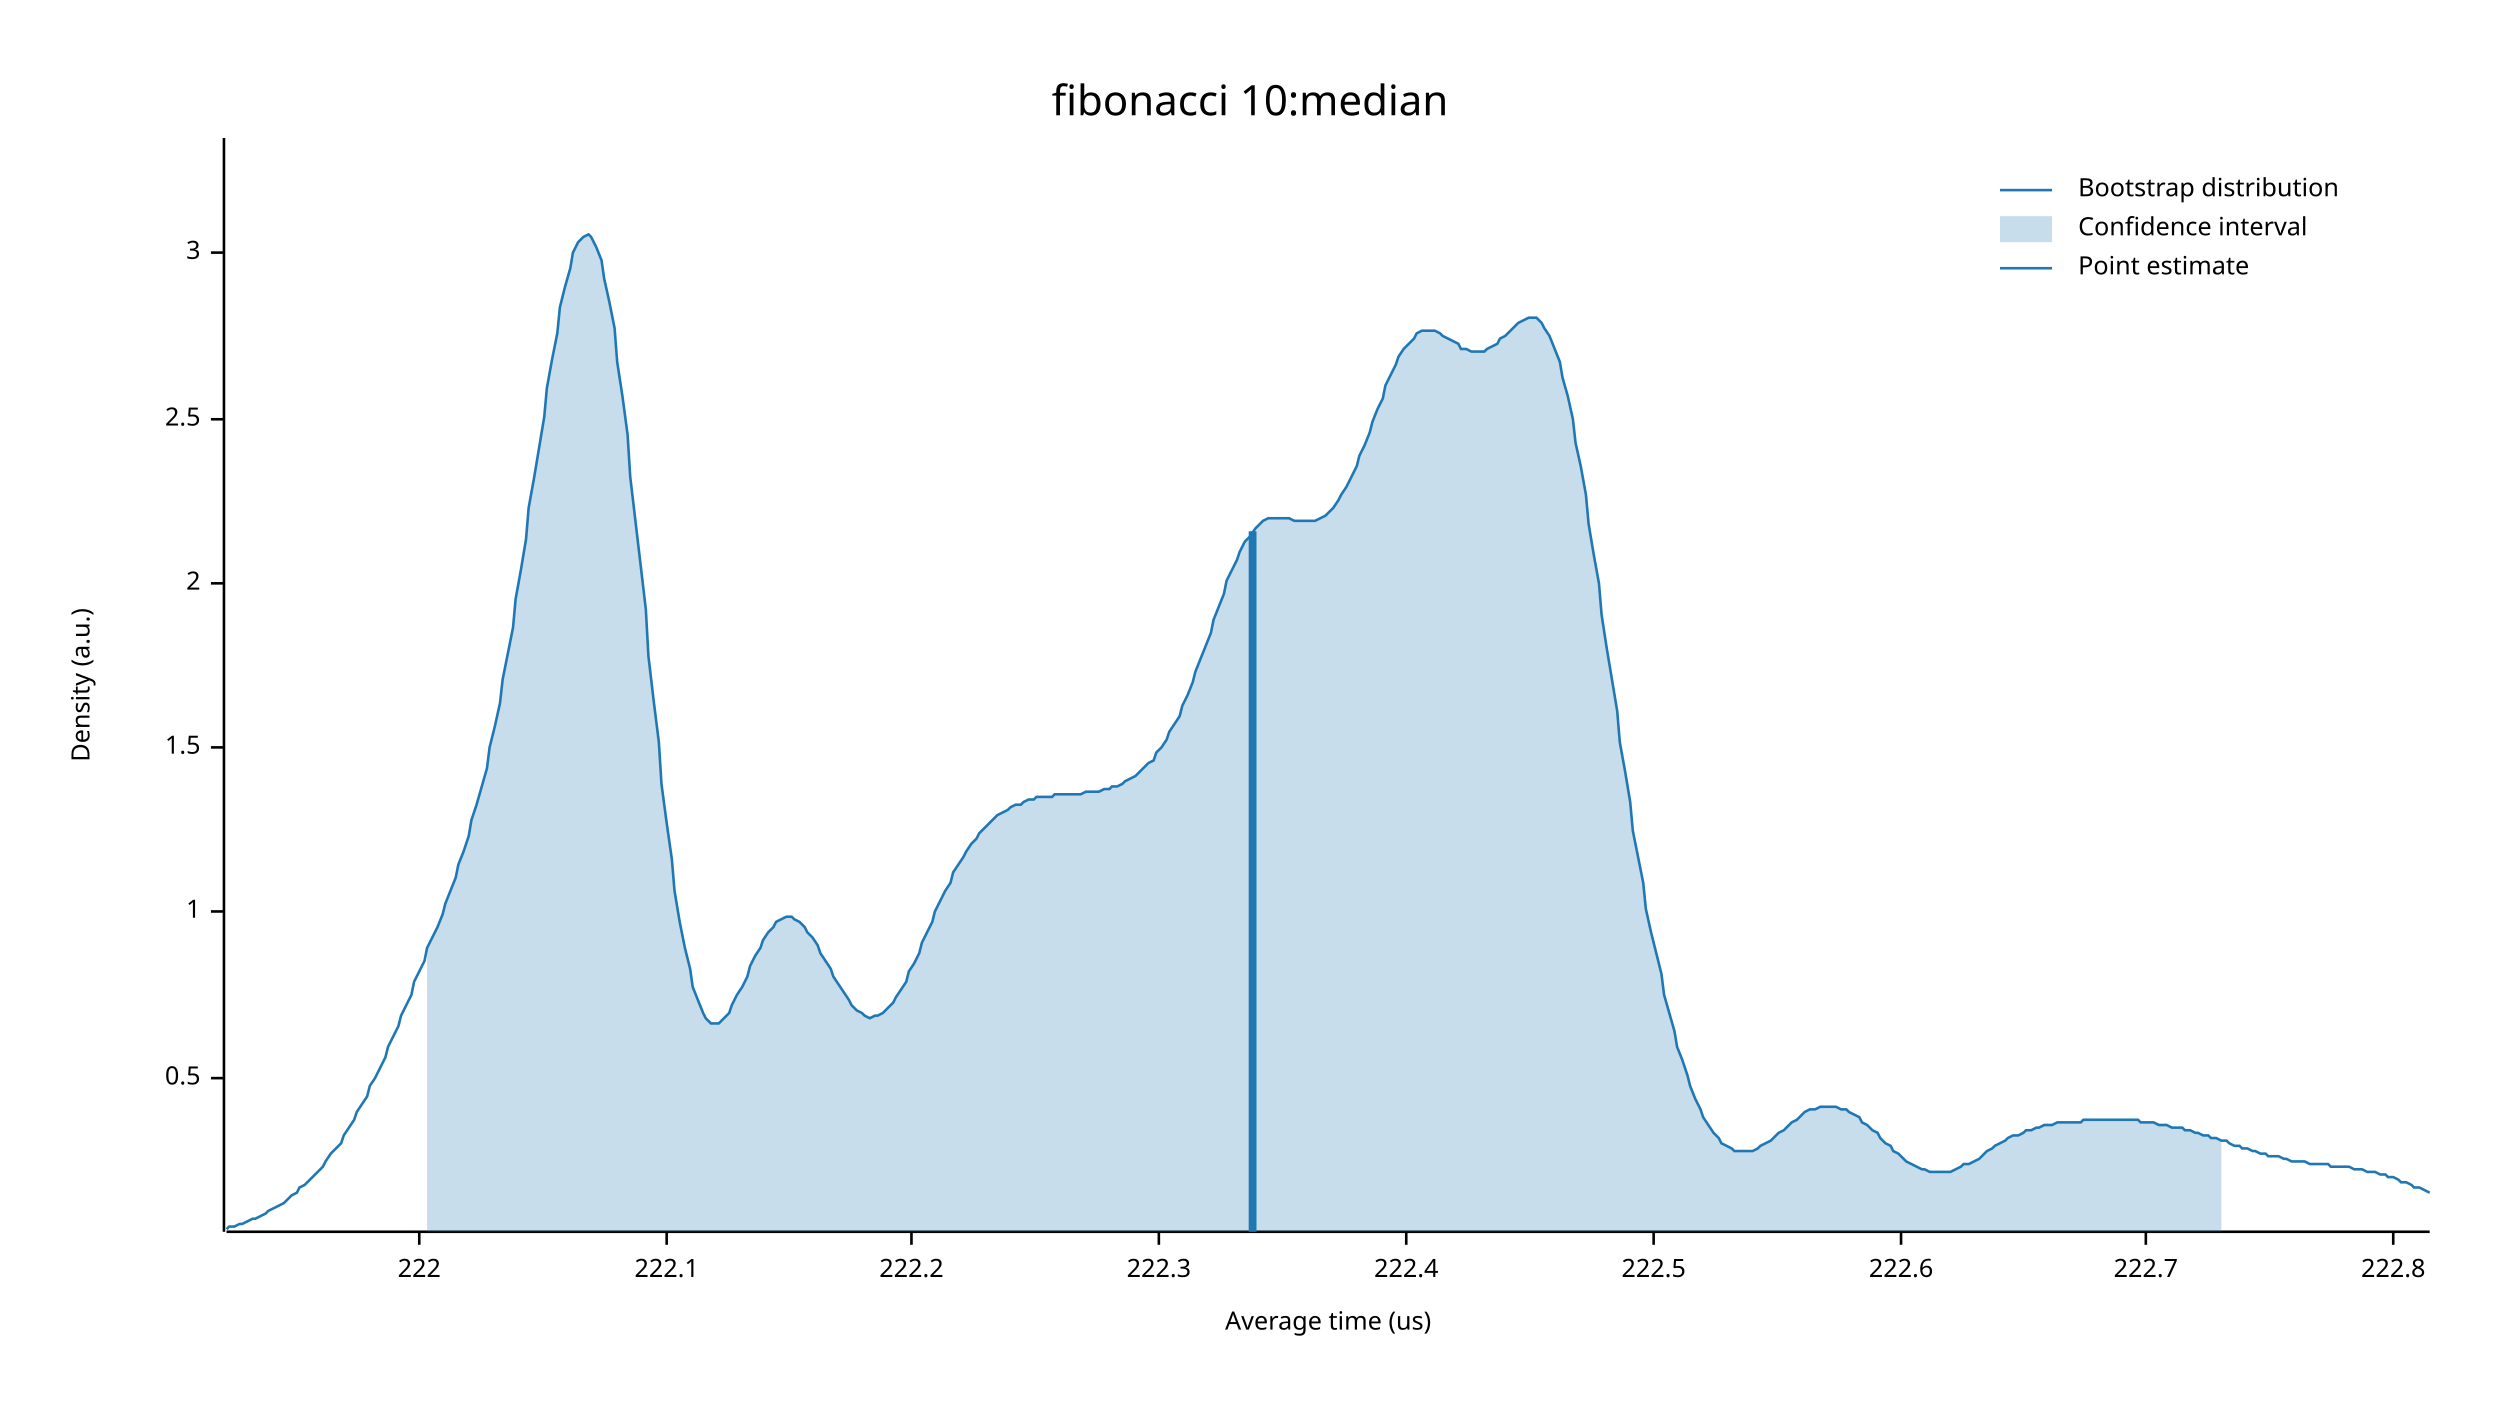
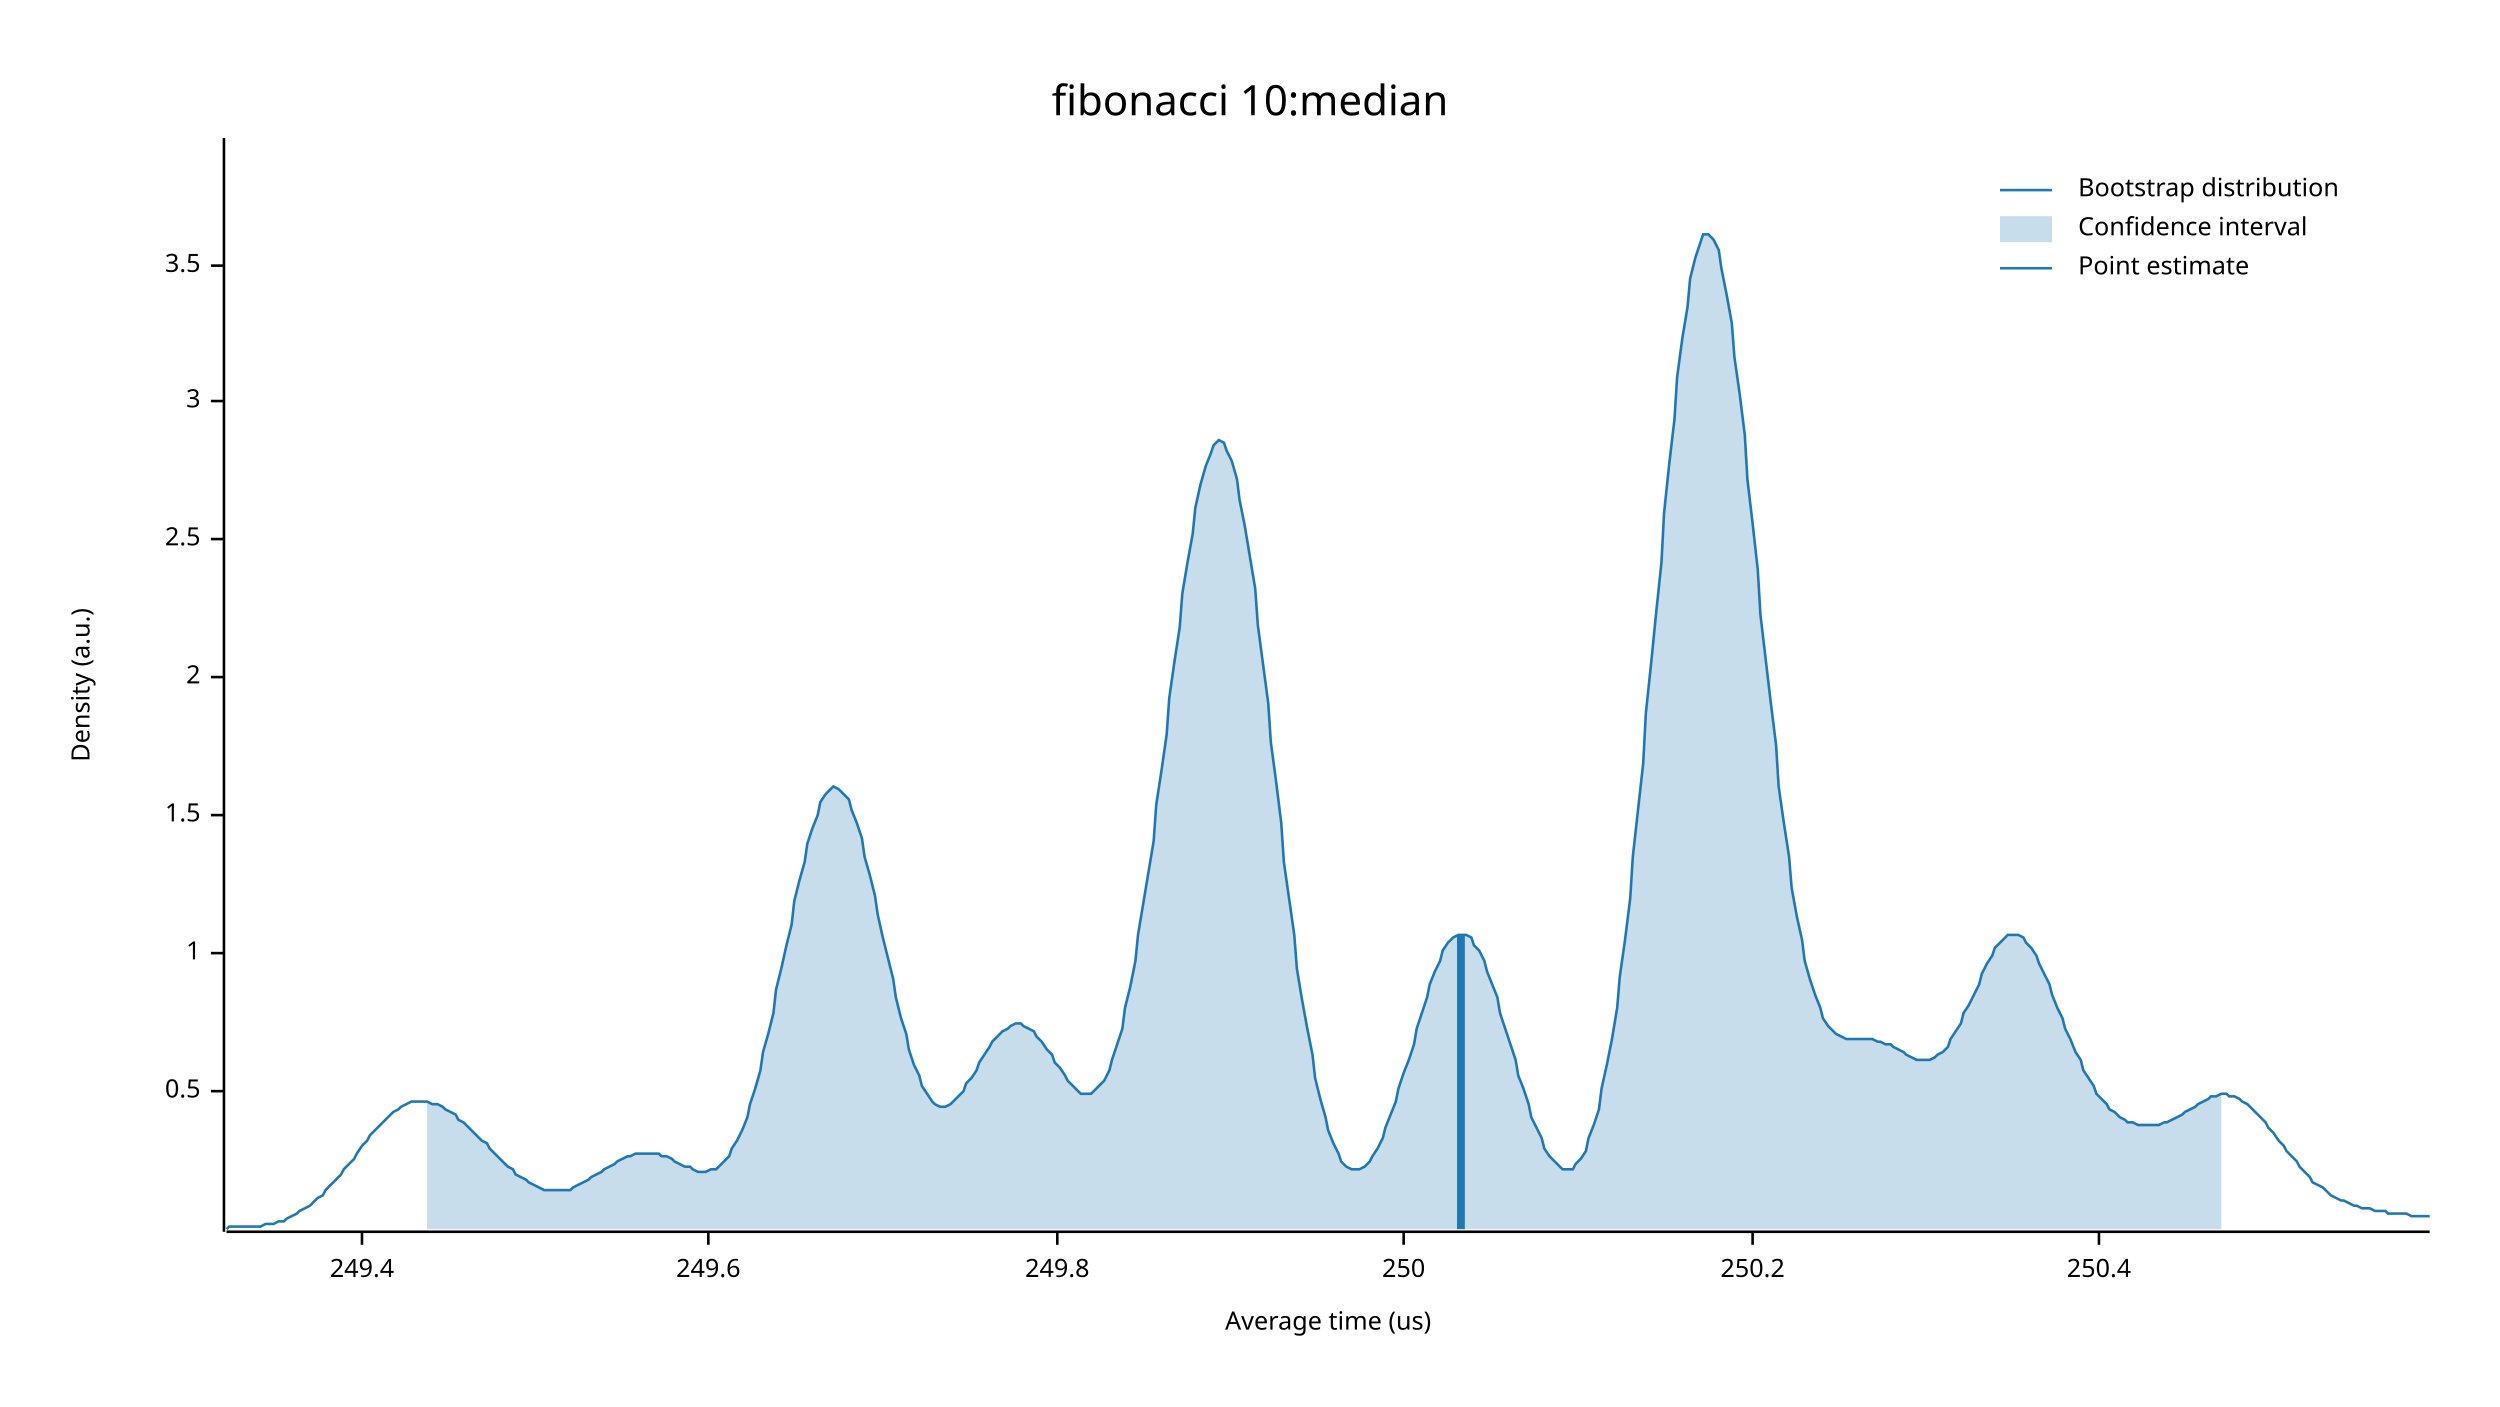
<svg xmlns="http://www.w3.org/2000/svg" width="960" height="540">
  <text x="480" y="32" dy="0.76em" text-anchor="middle" font-family="sans-serif" font-size="16.129" opacity="1" fill="#000000">
fibonacci 10:median
</text>
  <text x="27" y="263" dy="0.76em" text-anchor="middle" font-family="sans-serif" font-size="9.677" opacity="1" fill="#000000" transform="rotate(270, 27, 263)">
Density (a.u.)
</text>
  <text x="510" y="513" dy="-0.5ex" text-anchor="middle" font-family="sans-serif" font-size="9.677" opacity="1" fill="#000000">
Average time (us)
</text>
  <polyline fill="none" opacity="1" stroke="#000000" stroke-width="1" points="86,53 86,473 " />
-   <text x="77" y="414" dy="0.5ex" text-anchor="end" font-family="sans-serif" font-size="9.677" opacity="1" fill="#000000">
+   <text x="77" y="419" dy="0.5ex" text-anchor="end" font-family="sans-serif" font-size="9.677" opacity="1" fill="#000000">
0.5
</text>
-   <polyline fill="none" opacity="1" stroke="#000000" stroke-width="1" points="81,414 86,414 " />
-   <text x="77" y="350" dy="0.5ex" text-anchor="end" font-family="sans-serif" font-size="9.677" opacity="1" fill="#000000">
+   <polyline fill="none" opacity="1" stroke="#000000" stroke-width="1" points="81,419 86,419 " />
+   <text x="77" y="366" dy="0.5ex" text-anchor="end" font-family="sans-serif" font-size="9.677" opacity="1" fill="#000000">
1
</text>
-   <polyline fill="none" opacity="1" stroke="#000000" stroke-width="1" points="81,350 86,350 " />
-   <text x="77" y="287" dy="0.5ex" text-anchor="end" font-family="sans-serif" font-size="9.677" opacity="1" fill="#000000">
+   <polyline fill="none" opacity="1" stroke="#000000" stroke-width="1" points="81,366 86,366 " />
+   <text x="77" y="313" dy="0.5ex" text-anchor="end" font-family="sans-serif" font-size="9.677" opacity="1" fill="#000000">
1.5
</text>
-   <polyline fill="none" opacity="1" stroke="#000000" stroke-width="1" points="81,287 86,287 " />
-   <text x="77" y="224" dy="0.5ex" text-anchor="end" font-family="sans-serif" font-size="9.677" opacity="1" fill="#000000">
+   <polyline fill="none" opacity="1" stroke="#000000" stroke-width="1" points="81,313 86,313 " />
+   <text x="77" y="260" dy="0.5ex" text-anchor="end" font-family="sans-serif" font-size="9.677" opacity="1" fill="#000000">
2
</text>
-   <polyline fill="none" opacity="1" stroke="#000000" stroke-width="1" points="81,224 86,224 " />
-   <text x="77" y="161" dy="0.5ex" text-anchor="end" font-family="sans-serif" font-size="9.677" opacity="1" fill="#000000">
+   <polyline fill="none" opacity="1" stroke="#000000" stroke-width="1" points="81,260 86,260 " />
+   <text x="77" y="207" dy="0.5ex" text-anchor="end" font-family="sans-serif" font-size="9.677" opacity="1" fill="#000000">
2.5
</text>
-   <polyline fill="none" opacity="1" stroke="#000000" stroke-width="1" points="81,161 86,161 " />
-   <text x="77" y="97" dy="0.5ex" text-anchor="end" font-family="sans-serif" font-size="9.677" opacity="1" fill="#000000">
+   <polyline fill="none" opacity="1" stroke="#000000" stroke-width="1" points="81,207 86,207 " />
+   <text x="77" y="154" dy="0.5ex" text-anchor="end" font-family="sans-serif" font-size="9.677" opacity="1" fill="#000000">
3
</text>
-   <polyline fill="none" opacity="1" stroke="#000000" stroke-width="1" points="81,97 86,97 " />
+   <polyline fill="none" opacity="1" stroke="#000000" stroke-width="1" points="81,154 86,154 " />
+   <text x="77" y="102" dy="0.5ex" text-anchor="end" font-family="sans-serif" font-size="9.677" opacity="1" fill="#000000">
+ 3.5
+ </text>
+   <polyline fill="none" opacity="1" stroke="#000000" stroke-width="1" points="81,102 86,102 " />
  <polyline fill="none" opacity="1" stroke="#000000" stroke-width="1" points="87,473 933,473 " />
-   <text x="161" y="483" dy="0.76em" text-anchor="middle" font-family="sans-serif" font-size="9.677" opacity="1" fill="#000000">
- 222
+   <text x="139" y="483" dy="0.76em" text-anchor="middle" font-family="sans-serif" font-size="9.677" opacity="1" fill="#000000">
+ 249.4
</text>
-   <polyline fill="none" opacity="1" stroke="#000000" stroke-width="1" points="161,473 161,478 " />
-   <text x="256" y="483" dy="0.76em" text-anchor="middle" font-family="sans-serif" font-size="9.677" opacity="1" fill="#000000">
- 222.1
+   <polyline fill="none" opacity="1" stroke="#000000" stroke-width="1" points="139,473 139,478 " />
+   <text x="272" y="483" dy="0.76em" text-anchor="middle" font-family="sans-serif" font-size="9.677" opacity="1" fill="#000000">
+ 249.6
</text>
-   <polyline fill="none" opacity="1" stroke="#000000" stroke-width="1" points="256,473 256,478 " />
-   <text x="350" y="483" dy="0.76em" text-anchor="middle" font-family="sans-serif" font-size="9.677" opacity="1" fill="#000000">
- 222.2
+   <polyline fill="none" opacity="1" stroke="#000000" stroke-width="1" points="272,473 272,478 " />
+   <text x="406" y="483" dy="0.76em" text-anchor="middle" font-family="sans-serif" font-size="9.677" opacity="1" fill="#000000">
+ 249.8
</text>
-   <polyline fill="none" opacity="1" stroke="#000000" stroke-width="1" points="350,473 350,478 " />
-   <text x="445" y="483" dy="0.76em" text-anchor="middle" font-family="sans-serif" font-size="9.677" opacity="1" fill="#000000">
- 222.3
+   <polyline fill="none" opacity="1" stroke="#000000" stroke-width="1" points="406,473 406,478 " />
+   <text x="539" y="483" dy="0.76em" text-anchor="middle" font-family="sans-serif" font-size="9.677" opacity="1" fill="#000000">
+ 250
</text>
-   <polyline fill="none" opacity="1" stroke="#000000" stroke-width="1" points="445,473 445,478 " />
-   <text x="540" y="483" dy="0.76em" text-anchor="middle" font-family="sans-serif" font-size="9.677" opacity="1" fill="#000000">
- 222.4
+   <polyline fill="none" opacity="1" stroke="#000000" stroke-width="1" points="539,473 539,478 " />
+   <text x="673" y="483" dy="0.76em" text-anchor="middle" font-family="sans-serif" font-size="9.677" opacity="1" fill="#000000">
+ 250.2
</text>
-   <polyline fill="none" opacity="1" stroke="#000000" stroke-width="1" points="540,473 540,478 " />
-   <text x="635" y="483" dy="0.76em" text-anchor="middle" font-family="sans-serif" font-size="9.677" opacity="1" fill="#000000">
- 222.5
+   <polyline fill="none" opacity="1" stroke="#000000" stroke-width="1" points="673,473 673,478 " />
+   <text x="806" y="483" dy="0.76em" text-anchor="middle" font-family="sans-serif" font-size="9.677" opacity="1" fill="#000000">
+ 250.4
</text>
-   <polyline fill="none" opacity="1" stroke="#000000" stroke-width="1" points="635,473 635,478 " />
-   <text x="730" y="483" dy="0.76em" text-anchor="middle" font-family="sans-serif" font-size="9.677" opacity="1" fill="#000000">
- 222.6
- </text>
-   <polyline fill="none" opacity="1" stroke="#000000" stroke-width="1" points="730,473 730,478 " />
-   <text x="824" y="483" dy="0.76em" text-anchor="middle" font-family="sans-serif" font-size="9.677" opacity="1" fill="#000000">
- 222.7
- </text>
-   <polyline fill="none" opacity="1" stroke="#000000" stroke-width="1" points="824,473 824,478 " />
-   <text x="919" y="483" dy="0.76em" text-anchor="middle" font-family="sans-serif" font-size="9.677" opacity="1" fill="#000000">
- 222.8
- </text>
-   <polyline fill="none" opacity="1" stroke="#000000" stroke-width="1" points="919,473 919,478 " />
-   <polyline fill="none" opacity="1" stroke="#1F78B4" stroke-width="1" points="87,472 88,471 90,471 92,470 93,470 95,469 97,468 98,468 100,467 102,466 103,465 105,464 107,463 109,462 110,461 112,459 114,458 115,456 117,455 119,453 120,452 122,450 124,448 125,446 127,443 129,441 131,439 132,436 134,433 136,430 137,427 139,424 141,421 142,417 144,414 146,410 148,406 149,402 151,398 153,394 154,390 156,386 158,382 159,377 161,373 163,369 164,364 166,360 168,356 170,351 171,347 173,342 175,337 176,332 178,327 180,321 181,315 183,309 185,302 187,295 188,287 190,279 192,270 193,261 195,251 197,241 198,230 200,219 202,207 203,195 205,184 207,172 209,160 210,149 212,138 214,128 215,118 217,110 219,103 220,97 222,93 224,91 226,90 227,91 229,95 231,100 232,107 234,116 236,126 237,139 239,152 241,167 242,183 244,200 246,217 248,234 249,252 251,269 253,285 254,301 256,316 258,330 259,342 261,354 263,364 265,372 266,379 268,384 270,389 271,391 273,393 275,393 276,393 278,391 280,389 281,386 283,382 285,379 287,375 288,371 290,367 292,364 293,361 295,358 297,356 298,354 300,353 302,352 304,352 305,353 307,354 309,356 310,358 312,360 314,363 315,366 317,369 319,372 320,375 322,378 324,381 326,384 327,386 329,388 331,389 332,390 334,391 336,390 337,390 339,389 341,387 343,385 344,383 346,380 348,377 349,373 351,370 353,366 354,362 356,358 358,354 359,350 361,346 363,342 365,339 366,335 368,332 370,329 371,327 373,324 375,322 376,320 378,318 380,316 381,315 383,313 385,312 387,311 388,310 390,309 392,309 393,308 395,307 397,307 398,306 400,306 402,306 404,306 405,305 407,305 409,305 410,305 412,305 414,305 415,305 417,304 419,304 420,304 422,304 424,303 426,303 427,302 429,302 431,301 432,300 434,299 436,298 437,297 439,295 441,293 443,292 444,289 446,287 448,284 449,281 451,278 453,275 454,271 456,267 458,262 459,258 461,253 463,248 465,243 466,238 468,233 470,228 471,223 473,219 475,215 476,212 478,208 480,206 482,203 483,202 485,200 487,199 488,199 490,199 492,199 493,199 495,199 497,200 498,200 500,200 502,200 504,200 505,200 507,199 509,198 510,197 512,195 514,192 515,190 517,187 519,183 521,179 522,175 524,171 526,166 527,162 529,157 531,153 532,148 534,144 536,140 537,137 539,134 541,132 543,130 544,128 546,127 548,127 549,127 551,127 553,128 554,129 556,130 558,131 560,132 561,134 563,134 565,135 566,135 568,135 570,135 571,134 573,133 575,132 576,130 578,129 580,127 582,125 583,124 585,123 587,122 588,122 590,122 592,124 593,126 595,129 597,134 599,139 600,145 602,152 604,161 605,170 607,179 609,190 610,201 612,213 614,224 615,236 617,249 619,261 621,273 622,285 624,296 626,308 627,319 629,329 631,339 632,349 634,358 636,366 638,374 639,382 641,389 643,396 644,402 646,407 648,413 649,417 651,422 653,426 654,429 656,432 658,435 660,437 661,439 663,440 665,441 666,442 668,442 670,442 671,442 673,442 675,441 676,440 678,439 680,438 682,436 683,435 685,434 687,432 688,431 690,430 692,428 693,427 695,426 697,426 699,425 700,425 702,425 704,425 705,425 707,426 709,426 710,427 712,428 714,429 715,431 717,432 719,434 721,435 722,437 724,439 726,440 727,442 729,443 731,445 732,446 734,447 736,448 738,449 739,449 741,450 743,450 744,450 746,450 748,450 749,450 751,449 753,448 754,447 756,447 758,446 760,445 761,444 763,442 765,441 766,440 768,439 770,438 771,437 773,436 775,436 777,435 778,434 780,434 782,433 783,433 785,432 787,432 788,432 790,431 792,431 793,431 795,431 797,431 799,431 800,430 802,430 804,430 805,430 807,430 809,430 810,430 812,430 814,430 816,430 817,430 819,430 821,430 822,431 824,431 826,431 827,431 829,432 831,432 832,432 834,433 836,433 838,433 839,434 841,434 843,435 844,435 846,436 848,436 849,437 851,437 853,438 855,438 856,439 858,440 860,440 861,441 863,441 865,442 866,442 868,443 870,443 871,444 873,444 875,444 877,445 878,445 880,446 882,446 883,446 885,446 887,447 888,447 890,447 892,447 894,447 895,448 897,448 899,448 900,448 902,448 904,449 905,449 907,449 909,450 910,450 912,450 914,451 916,451 917,452 919,452 921,453 922,454 924,454 926,455 927,456 929,456 931,457 933,458 " />
-   <polygon opacity="0.25" fill="#1F78B4" points="164,364 166,360 168,356 170,351 171,347 173,342 175,337 176,332 178,327 180,321 181,315 183,309 185,302 187,295 188,287 190,279 192,270 193,261 195,251 197,241 198,230 200,219 202,207 203,195 205,184 207,172 209,160 210,149 212,138 214,128 215,118 217,110 219,103 220,97 222,93 224,91 226,90 227,91 229,95 231,100 232,107 234,116 236,126 237,139 239,152 241,167 242,183 244,200 246,217 248,234 249,252 251,269 253,285 254,301 256,316 258,330 259,342 261,354 263,364 265,372 266,379 268,384 270,389 271,391 273,393 275,393 276,393 278,391 280,389 281,386 283,382 285,379 287,375 288,371 290,367 292,364 293,361 295,358 297,356 298,354 300,353 302,352 304,352 305,353 307,354 309,356 310,358 312,360 314,363 315,366 317,369 319,372 320,375 322,378 324,381 326,384 327,386 329,388 331,389 332,390 334,391 336,390 337,390 339,389 341,387 343,385 344,383 346,380 348,377 349,373 351,370 353,366 354,362 356,358 358,354 359,350 361,346 363,342 365,339 366,335 368,332 370,329 371,327 373,324 375,322 376,320 378,318 380,316 381,315 383,313 385,312 387,311 388,310 390,309 392,309 393,308 395,307 397,307 398,306 400,306 402,306 404,306 405,305 407,305 409,305 410,305 412,305 414,305 415,305 417,304 419,304 420,304 422,304 424,303 426,303 427,302 429,302 431,301 432,300 434,299 436,298 437,297 439,295 441,293 443,292 444,289 446,287 448,284 449,281 451,278 453,275 454,271 456,267 458,262 459,258 461,253 463,248 465,243 466,238 468,233 470,228 471,223 473,219 475,215 476,212 478,208 480,206 482,203 483,202 485,200 487,199 488,199 490,199 492,199 493,199 495,199 497,200 498,200 500,200 502,200 504,200 505,200 507,199 509,198 510,197 512,195 514,192 515,190 517,187 519,183 521,179 522,175 524,171 526,166 527,162 529,157 531,153 532,148 534,144 536,140 537,137 539,134 541,132 543,130 544,128 546,127 548,127 549,127 551,127 553,128 554,129 556,130 558,131 560,132 561,134 563,134 565,135 566,135 568,135 570,135 571,134 573,133 575,132 576,130 578,129 580,127 582,125 583,124 585,123 587,122 588,122 590,122 592,124 593,126 595,129 597,134 599,139 600,145 602,152 604,161 605,170 607,179 609,190 610,201 612,213 614,224 615,236 617,249 619,261 621,273 622,285 624,296 626,308 627,319 629,329 631,339 632,349 634,358 636,366 638,374 639,382 641,389 643,396 644,402 646,407 648,413 649,417 651,422 653,426 654,429 656,432 658,435 660,437 661,439 663,440 665,441 666,442 668,442 670,442 671,442 673,442 675,441 676,440 678,439 680,438 682,436 683,435 685,434 687,432 688,431 690,430 692,428 693,427 695,426 697,426 699,425 700,425 702,425 704,425 705,425 707,426 709,426 710,427 712,428 714,429 715,431 717,432 719,434 721,435 722,437 724,439 726,440 727,442 729,443 731,445 732,446 734,447 736,448 738,449 739,449 741,450 743,450 744,450 746,450 748,450 749,450 751,449 753,448 754,447 756,447 758,446 760,445 761,444 763,442 765,441 766,440 768,439 770,438 771,437 773,436 775,436 777,435 778,434 780,434 782,433 783,433 785,432 787,432 788,432 790,431 792,431 793,431 795,431 797,431 799,431 800,430 802,430 804,430 805,430 807,430 809,430 810,430 812,430 814,430 816,430 817,430 819,430 821,430 822,431 824,431 826,431 827,431 829,432 831,432 832,432 834,433 836,433 838,433 839,434 841,434 843,435 844,435 846,436 848,436 849,437 851,437 853,438 853,473 164,473 " />
-   <polyline fill="none" opacity="1" stroke="#1F78B4" stroke-width="3" points="481,473 481,204 " />
+   <polyline fill="none" opacity="1" stroke="#000000" stroke-width="1" points="806,473 806,478 " />
+   <polyline fill="none" opacity="1" stroke="#1F78B4" stroke-width="1" points="87,472 88,471 90,471 92,471 93,471 95,471 97,471 98,471 100,471 102,470 103,470 105,470 107,469 109,469 110,468 112,467 114,466 115,465 117,464 119,463 120,462 122,460 124,459 125,457 127,455 129,453 131,451 132,449 134,447 136,445 137,443 139,440 141,438 142,436 144,434 146,432 148,430 149,429 151,427 153,426 154,425 156,424 158,423 159,423 161,423 163,423 164,423 166,424 168,424 170,425 171,426 173,427 175,428 176,430 178,431 180,433 181,434 183,436 185,438 187,439 188,441 190,443 192,445 193,446 195,448 197,449 198,451 200,452 202,453 203,454 205,455 207,456 209,457 210,457 212,457 214,457 215,457 217,457 219,457 220,456 222,455 224,454 226,453 227,452 229,451 231,450 232,449 234,448 236,447 237,446 239,445 241,444 242,444 244,443 246,443 248,443 249,443 251,443 253,443 254,444 256,444 258,445 259,446 261,447 263,448 265,448 266,449 268,450 270,450 271,450 273,449 275,449 276,448 278,446 280,444 281,441 283,438 285,434 287,429 288,424 290,418 292,411 293,404 295,397 297,389 298,380 300,372 302,363 304,355 305,346 307,338 309,331 310,324 312,318 314,313 315,308 317,305 319,303 320,302 322,303 324,305 326,307 327,311 329,316 331,322 332,329 334,336 336,344 337,351 339,360 341,368 343,376 344,383 346,391 348,397 349,403 351,409 353,413 354,417 356,420 358,423 359,424 361,425 363,425 365,424 366,423 368,421 370,419 371,416 373,414 375,411 376,408 378,405 380,402 381,400 383,398 385,396 387,395 388,394 390,393 392,393 393,394 395,395 397,396 398,398 400,400 402,403 404,405 405,408 407,410 409,413 410,415 412,417 414,419 415,420 417,420 419,420 420,419 422,417 424,415 426,411 427,407 429,401 431,395 432,387 434,379 436,369 437,359 439,347 441,335 443,323 444,309 446,296 448,282 449,268 451,254 453,241 454,228 456,216 458,205 459,195 461,186 463,179 465,174 466,171 468,169 470,170 471,173 473,177 475,184 476,192 478,202 480,214 482,226 483,240 485,255 487,270 488,285 490,300 492,316 493,331 495,345 497,359 498,372 500,384 502,395 504,405 505,414 507,422 509,429 510,434 512,439 514,443 515,446 517,448 519,449 521,449 522,449 524,448 526,446 527,444 529,441 531,437 532,433 534,428 536,423 537,418 539,412 541,407 543,401 544,395 546,389 548,383 549,378 551,373 553,369 554,365 556,362 558,360 560,359 561,359 563,359 565,360 566,363 568,365 570,369 571,373 573,378 575,383 576,389 578,395 580,401 582,407 583,413 585,418 587,424 588,429 590,433 592,437 593,441 595,444 597,446 599,448 600,449 602,449 604,449 605,447 607,445 609,442 610,437 612,432 614,426 615,418 617,409 619,399 621,387 622,375 624,361 626,345 627,329 629,311 631,293 632,274 634,255 636,235 638,216 639,197 641,178 643,161 644,145 646,130 648,118 649,107 651,99 653,93 654,90 656,90 658,92 660,96 661,103 663,113 665,124 666,137 668,151 670,167 671,184 673,201 675,219 676,236 678,253 680,270 682,286 683,302 685,316 687,329 688,341 690,352 692,361 693,369 695,376 697,382 699,387 700,391 702,394 704,396 705,397 707,398 709,399 710,399 712,399 714,399 715,399 717,399 719,399 721,400 722,400 724,401 726,401 727,402 729,403 731,404 732,405 734,406 736,407 738,407 739,407 741,407 743,406 744,405 746,404 748,402 749,399 751,396 753,393 754,389 756,386 758,382 760,378 761,374 763,370 765,367 766,364 768,362 770,360 771,359 773,359 775,359 777,360 778,362 780,364 782,367 783,370 785,374 787,378 788,382 790,387 792,391 793,395 795,399 797,404 799,407 800,411 802,414 804,417 805,420 807,422 809,424 810,426 812,427 814,429 816,430 817,431 819,431 821,432 822,432 824,432 826,432 827,432 829,432 831,431 832,431 834,430 836,429 838,428 839,427 841,426 843,425 844,424 846,423 848,422 849,421 851,421 853,420 855,420 856,421 858,421 860,422 861,423 863,424 865,426 866,427 868,429 870,431 871,433 873,435 875,438 877,440 878,442 880,444 882,446 883,448 885,450 887,452 888,454 890,455 892,456 894,458 895,459 897,460 899,461 900,461 902,462 904,463 905,463 907,464 909,464 910,464 912,465 914,465 916,465 917,466 919,466 921,466 922,466 924,466 926,467 927,467 929,467 931,467 933,467 " />
+   <polygon opacity="0.25" fill="#1F78B4" points="164,423 166,424 168,424 170,425 171,426 173,427 175,428 176,430 178,431 180,433 181,434 183,436 185,438 187,439 188,441 190,443 192,445 193,446 195,448 197,449 198,451 200,452 202,453 203,454 205,455 207,456 209,457 210,457 212,457 214,457 215,457 217,457 219,457 220,456 222,455 224,454 226,453 227,452 229,451 231,450 232,449 234,448 236,447 237,446 239,445 241,444 242,444 244,443 246,443 248,443 249,443 251,443 253,443 254,444 256,444 258,445 259,446 261,447 263,448 265,448 266,449 268,450 270,450 271,450 273,449 275,449 276,448 278,446 280,444 281,441 283,438 285,434 287,429 288,424 290,418 292,411 293,404 295,397 297,389 298,380 300,372 302,363 304,355 305,346 307,338 309,331 310,324 312,318 314,313 315,308 317,305 319,303 320,302 322,303 324,305 326,307 327,311 329,316 331,322 332,329 334,336 336,344 337,351 339,360 341,368 343,376 344,383 346,391 348,397 349,403 351,409 353,413 354,417 356,420 358,423 359,424 361,425 363,425 365,424 366,423 368,421 370,419 371,416 373,414 375,411 376,408 378,405 380,402 381,400 383,398 385,396 387,395 388,394 390,393 392,393 393,394 395,395 397,396 398,398 400,400 402,403 404,405 405,408 407,410 409,413 410,415 412,417 414,419 415,420 417,420 419,420 420,419 422,417 424,415 426,411 427,407 429,401 431,395 432,387 434,379 436,369 437,359 439,347 441,335 443,323 444,309 446,296 448,282 449,268 451,254 453,241 454,228 456,216 458,205 459,195 461,186 463,179 465,174 466,171 468,169 470,170 471,173 473,177 475,184 476,192 478,202 480,214 482,226 483,240 485,255 487,270 488,285 490,300 492,316 493,331 495,345 497,359 498,372 500,384 502,395 504,405 505,414 507,422 509,429 510,434 512,439 514,443 515,446 517,448 519,449 521,449 522,449 524,448 526,446 527,444 529,441 531,437 532,433 534,428 536,423 537,418 539,412 541,407 543,401 544,395 546,389 548,383 549,378 551,373 553,369 554,365 556,362 558,360 560,359 561,359 563,359 565,360 566,363 568,365 570,369 571,373 573,378 575,383 576,389 578,395 580,401 582,407 583,413 585,418 587,424 588,429 590,433 592,437 593,441 595,444 597,446 599,448 600,449 602,449 604,449 605,447 607,445 609,442 610,437 612,432 614,426 615,418 617,409 619,399 621,387 622,375 624,361 626,345 627,329 629,311 631,293 632,274 634,255 636,235 638,216 639,197 641,178 643,161 644,145 646,130 648,118 649,107 651,99 653,93 654,90 656,90 658,92 660,96 661,103 663,113 665,124 666,137 668,151 670,167 671,184 673,201 675,219 676,236 678,253 680,270 682,286 683,302 685,316 687,329 688,341 690,352 692,361 693,369 695,376 697,382 699,387 700,391 702,394 704,396 705,397 707,398 709,399 710,399 712,399 714,399 715,399 717,399 719,399 721,400 722,400 724,401 726,401 727,402 729,403 731,404 732,405 734,406 736,407 738,407 739,407 741,407 743,406 744,405 746,404 748,402 749,399 751,396 753,393 754,389 756,386 758,382 760,378 761,374 763,370 765,367 766,364 768,362 770,360 771,359 773,359 775,359 777,360 778,362 780,364 782,367 783,370 785,374 787,378 788,382 790,387 792,391 793,395 795,399 797,404 799,407 800,411 802,414 804,417 805,420 807,422 809,424 810,426 812,427 814,429 816,430 817,431 819,431 821,432 822,432 824,432 826,432 827,432 829,432 831,431 832,431 834,430 836,429 838,428 839,427 841,426 843,425 844,424 846,423 848,422 849,421 851,421 853,420 853,472 164,472 " />
+   <polyline fill="none" opacity="1" stroke="#1F78B4" stroke-width="3" points="561,472 561,359 " />
  <text x="798" y="68" dy="0.76em" text-anchor="start" font-family="sans-serif" font-size="9.677" opacity="1" fill="#000000">
Bootstrap distribution
</text>
  <text x="798" y="83" dy="0.76em" text-anchor="start" font-family="sans-serif" font-size="9.677" opacity="1" fill="#000000">
Confidence interval
</text>
  <text x="798" y="98" dy="0.76em" text-anchor="start" font-family="sans-serif" font-size="9.677" opacity="1" fill="#000000">
Point estimate
</text>
  <polyline fill="none" opacity="1" stroke="#1F78B4" stroke-width="1" points="768,73 788,73 " />
  <rect x="768" y="83" width="20" height="10" opacity="0.25" fill="#1F78B4" stroke="none" />
  <polyline fill="none" opacity="1" stroke="#1F78B4" stroke-width="1" points="768,103 788,103 " />
</svg>
